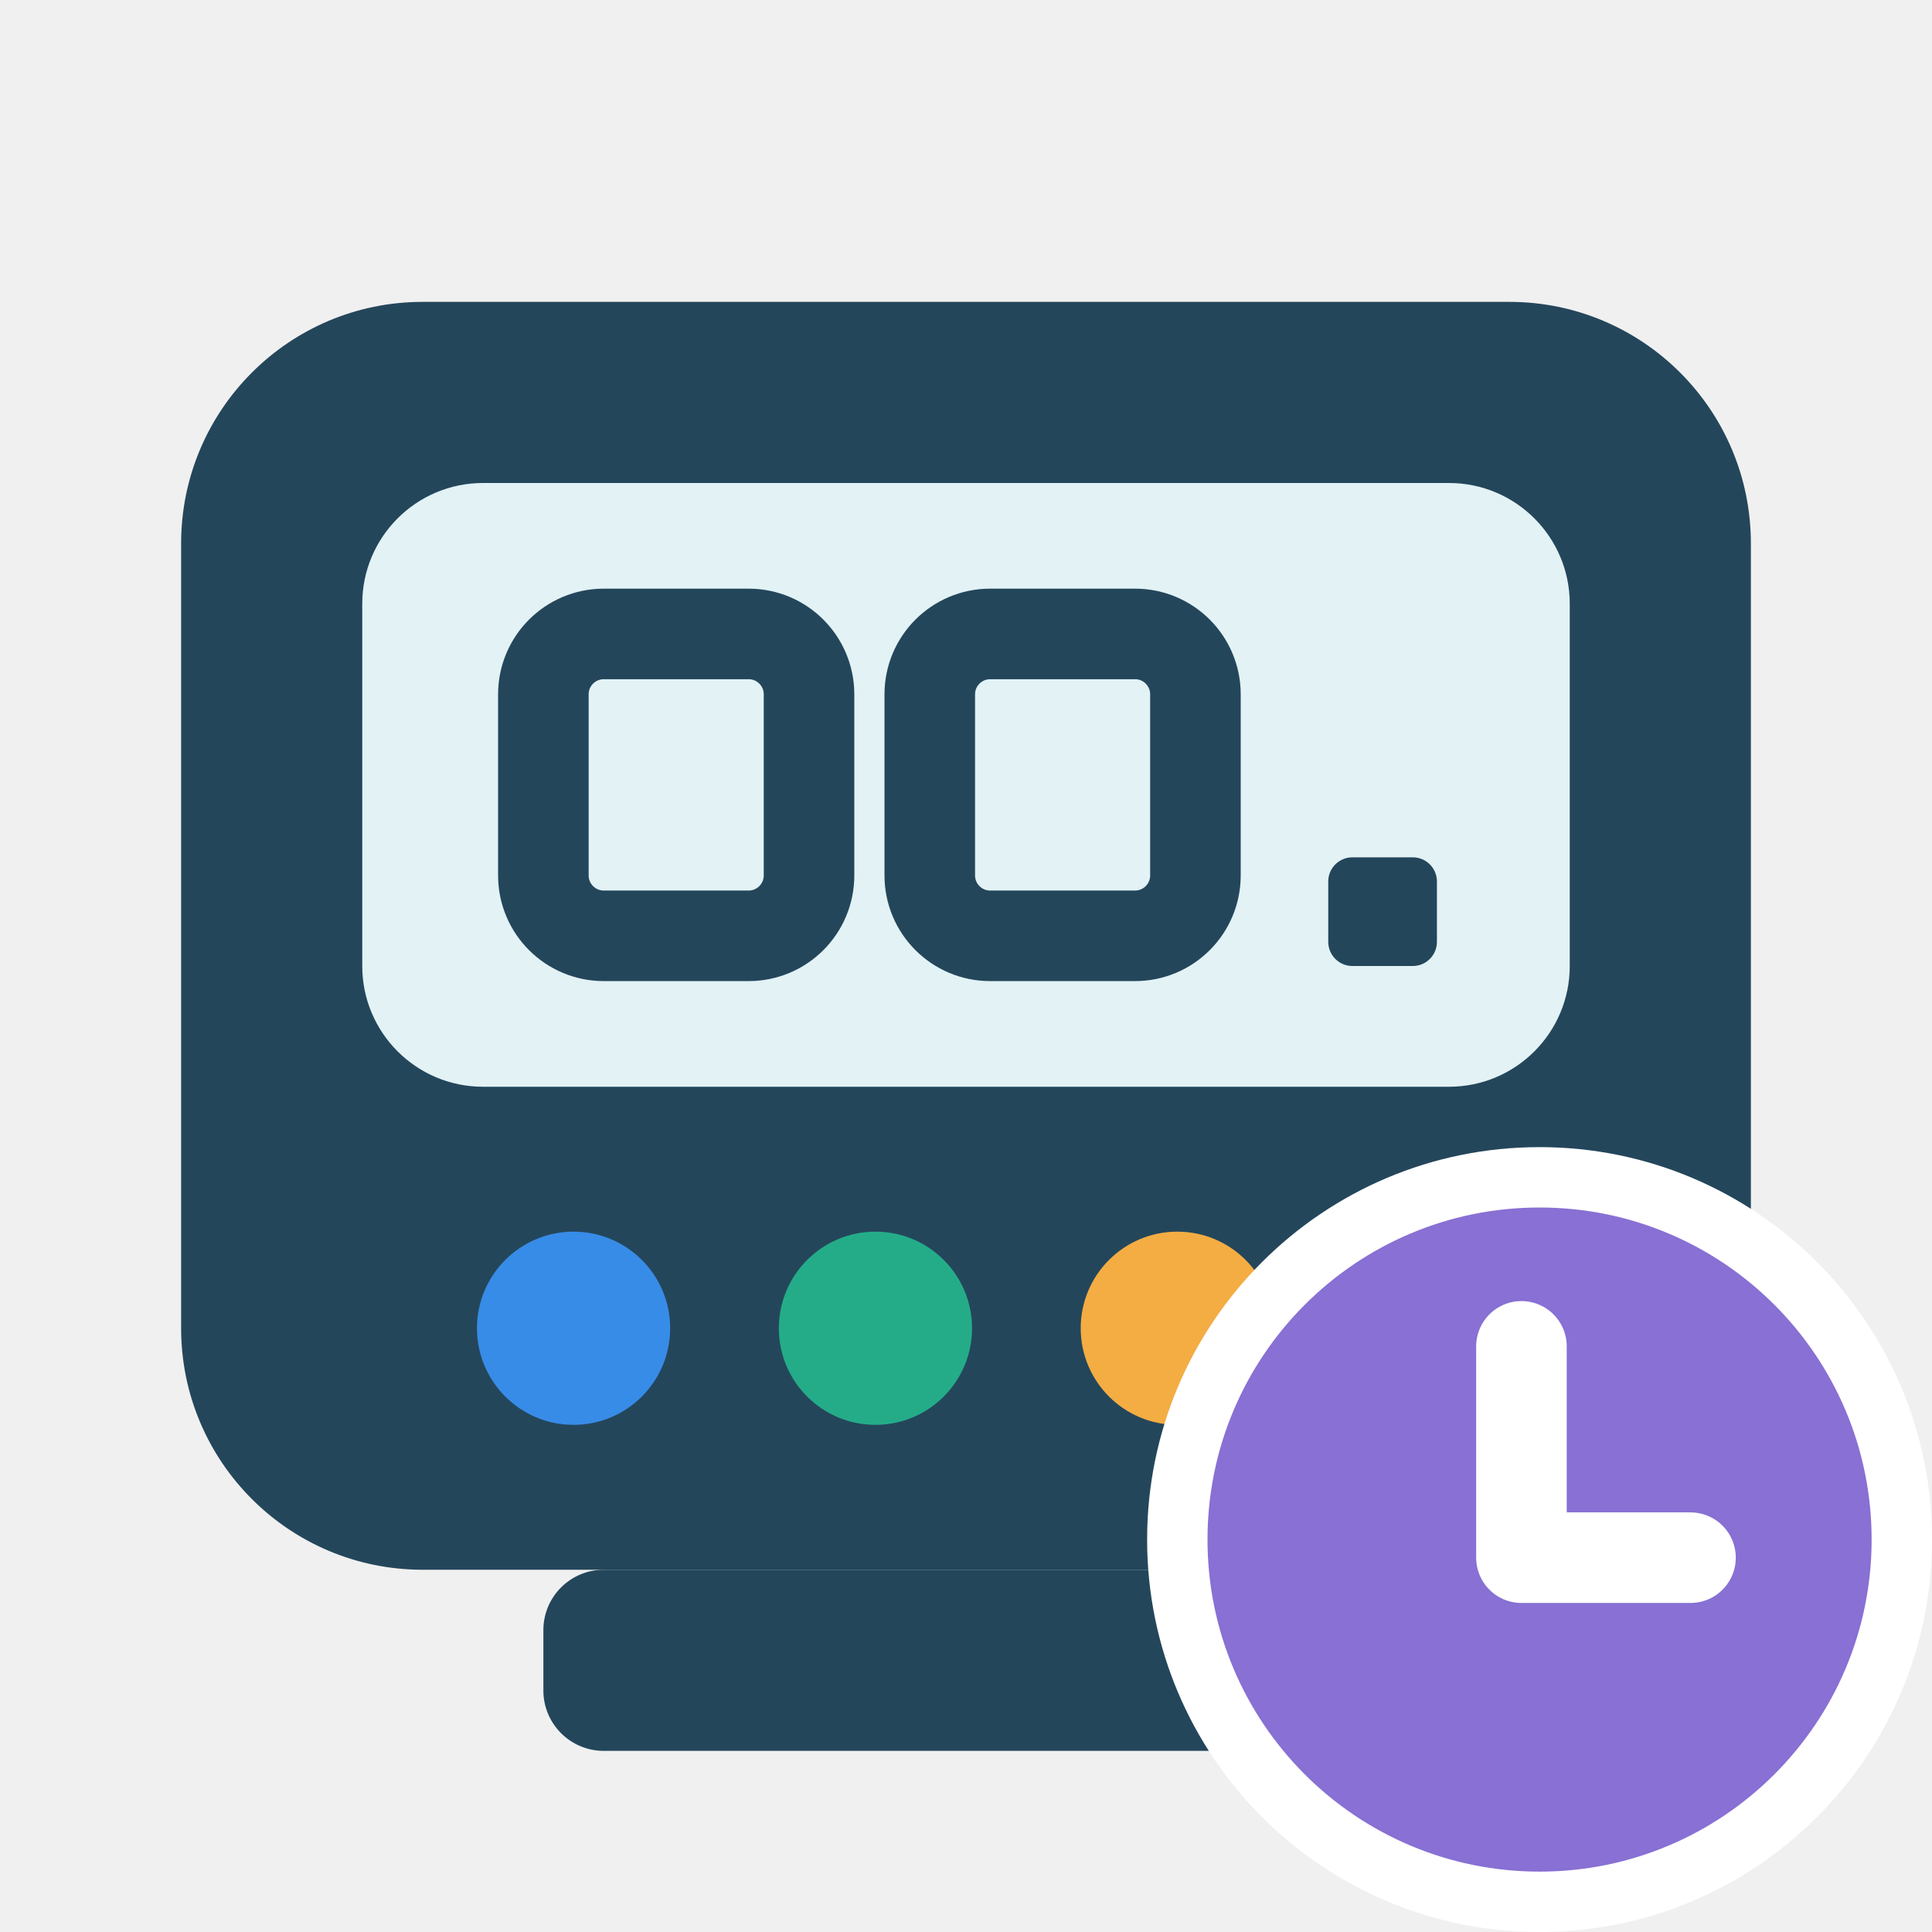
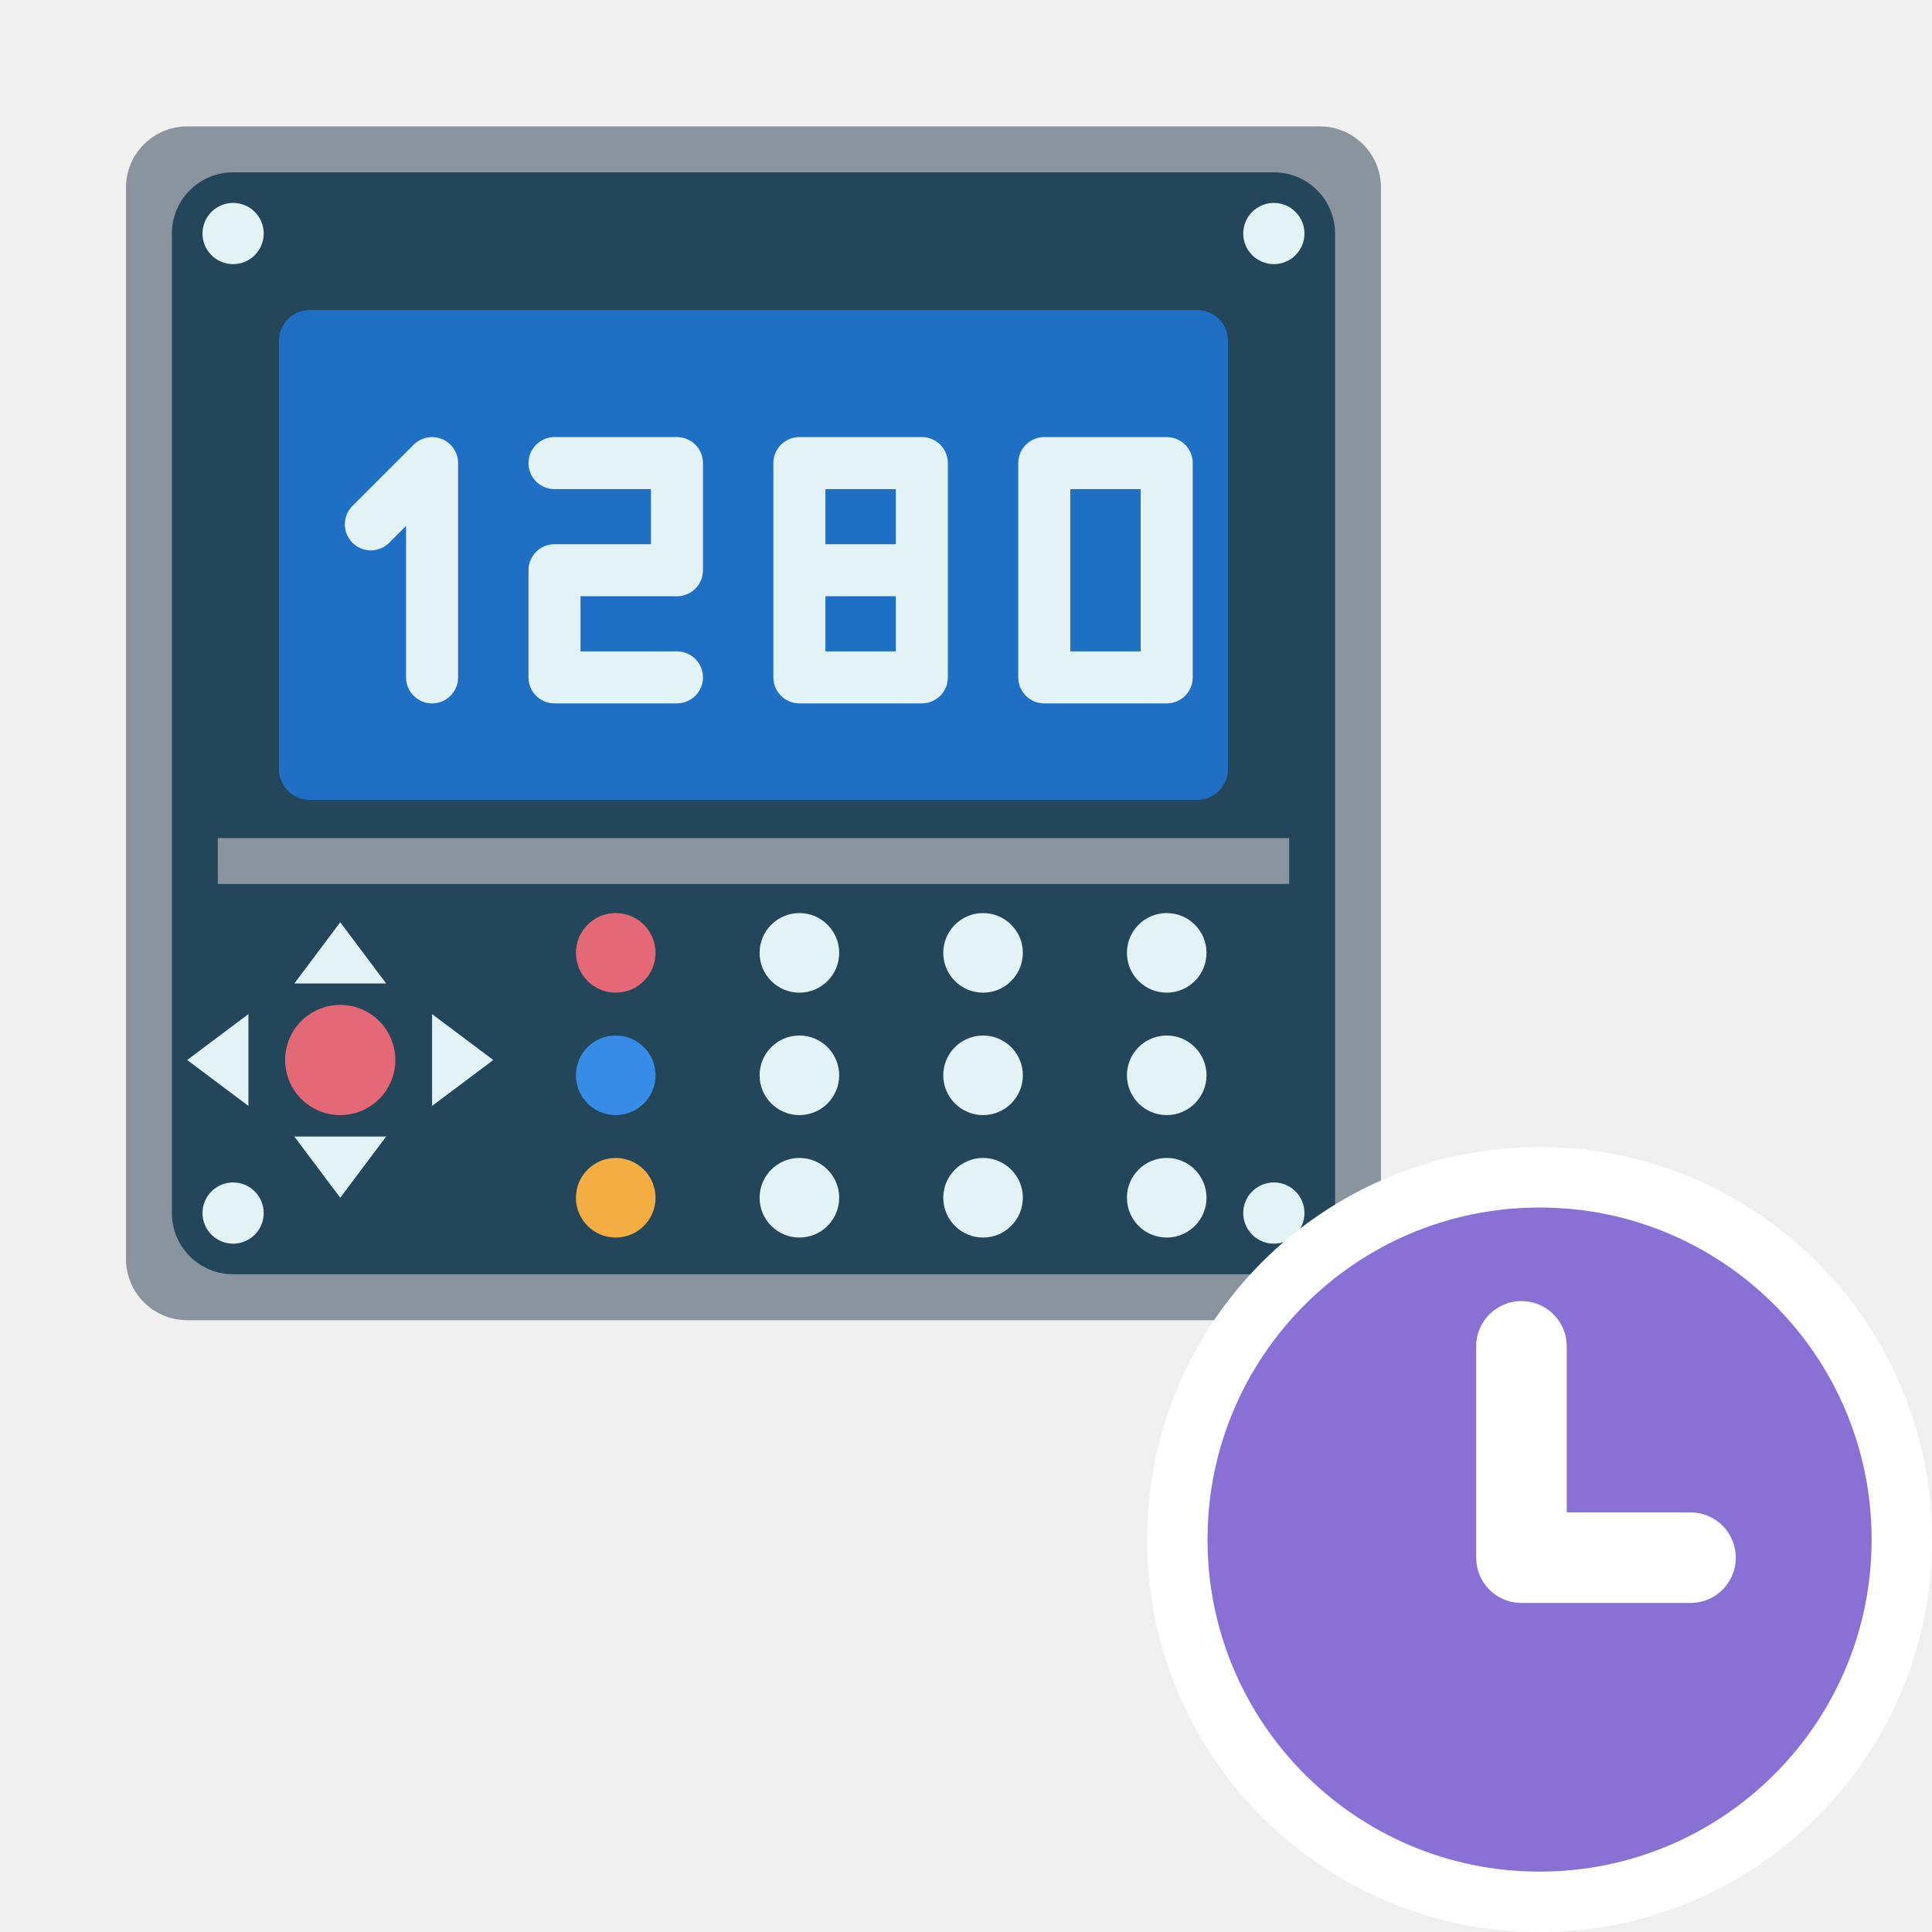
- <svg xmlns="http://www.w3.org/2000/svg" width="32" height="32" viewBox="0 0 32 32">
-   <rect x="9" y="26" width="14" height="3" rx="1" fill="#24465B" />
-   <rect x="3" y="5" width="26" height="21" rx="4" fill="#24465B" />
-   <rect x="6" y="8" width="20" height="10" rx="2" fill="#E2F2F5" />
-   <rect x="9" y="10.5" width="4.4" height="5" rx="1" fill="none" stroke="#24465B" stroke-width="1.5" />
-   <rect x="15.4" y="10.5" width="4.4" height="5" rx="1" fill="none" stroke="#24465B" stroke-width="1.5" />
-   <rect x="22" y="14.2" width="1.8" height="1.8" rx="0.4" fill="#24465B" />
-   <circle cx="9.5" cy="22" r="1.6" fill="#378CE7" />
-   <circle cx="14.5" cy="22" r="1.6" fill="#24AC88" />
-   <circle cx="19.5" cy="22" r="1.6" fill="#F3AD43" />
-   <ellipse cx="25.5" cy="25.5" rx="6.5" ry="6.5" fill="#FFFFFF" />
-   <ellipse cx="25.5" cy="25.5" rx="5.5" ry="5.5" fill="#8870D4" />
-   <polyline points="25.2,22.3 25.2,25.8 28,25.8" fill="none" stroke="#FFFFFF" stroke-width="1.5" stroke-linecap="round" stroke-linejoin="round" />
+ <svg xmlns="http://www.w3.org/2000/svg" width="32" height="32" viewBox="0 0 64 64" role="img" aria-labelledby="title">
+   <g transform="translate(0 -1) scale(.78)">
+     <g transform="translate(-10.25 .15) scale(1.3)">
+       <rect x="12" y="5" width="41" height="39" rx="2" fill="#8A949E" />
+       <rect x="13.5" y="6.5" width="38" height="36" rx="2" fill="#24465B" />
+       <rect x="17" y="11" width="31" height="16" rx="1" fill="#1F6FC4" />
+       <path d="m20 18 2-2v7m4-7h4v3.5h-4V23h4m4-7h4v7h-4Zm0 3.5h4m4-3.5h4v7h-4Z" fill="none" stroke="#E2F2F5" stroke-width="1.7" stroke-linecap="round" stroke-linejoin="round" />
+       <path d="M15 29h35" stroke="#8A949E" stroke-width="1.5" />
+       <g fill="#E2F2F5">
+         <circle cx="34" cy="32" r="1.3" />
+         <circle cx="40" cy="32" r="1.3" />
+         <circle cx="46" cy="32" r="1.3" />
+         <circle cx="34" cy="36" r="1.3" />
+         <circle cx="40" cy="36" r="1.3" />
+         <circle cx="46" cy="36" r="1.3" />
+         <circle cx="34" cy="40" r="1.3" />
+         <circle cx="40" cy="40" r="1.3" />
+         <circle cx="46" cy="40" r="1.3" />
+         <path d="m19 31-1.5 2h3Zm0 9-1.5-2h3Zm-5-4.5 2-1.5v3Zm10 0-2-1.5v3Z" />
+       </g>
+       <circle cx="19" cy="35.5" r="1.8" fill="#E56876" />
+       <circle cx="28" cy="32" r="1.3" fill="#E56876" />
+       <circle cx="28" cy="36" r="1.3" fill="#378CE7" />
+       <circle cx="28" cy="40" r="1.3" fill="#F3AD43" />
+       <g fill="#E2F2F5">
+         <circle cx="15.5" cy="8.5" r="1" />
+         <circle cx="49.5" cy="8.5" r="1" />
+         <circle cx="15.5" cy="40.5" r="1" />
+         <circle cx="49.5" cy="40.5" r="1" />
+       </g>
+     </g>
+   </g>
+   <g transform="scale(2)">
+     <ellipse cx="25.5" cy="25.5" rx="6.5" ry="6.5" fill="#FFFFFF" />
+     <ellipse cx="25.5" cy="25.5" rx="5.5" ry="5.5" fill="#8870D4" />
+     <polyline points="25.2,22.3 25.2,25.8 28,25.8" fill="none" stroke="#FFFFFF" stroke-width="1.5" stroke-linecap="round" stroke-linejoin="round" />
+   </g>
</svg>
